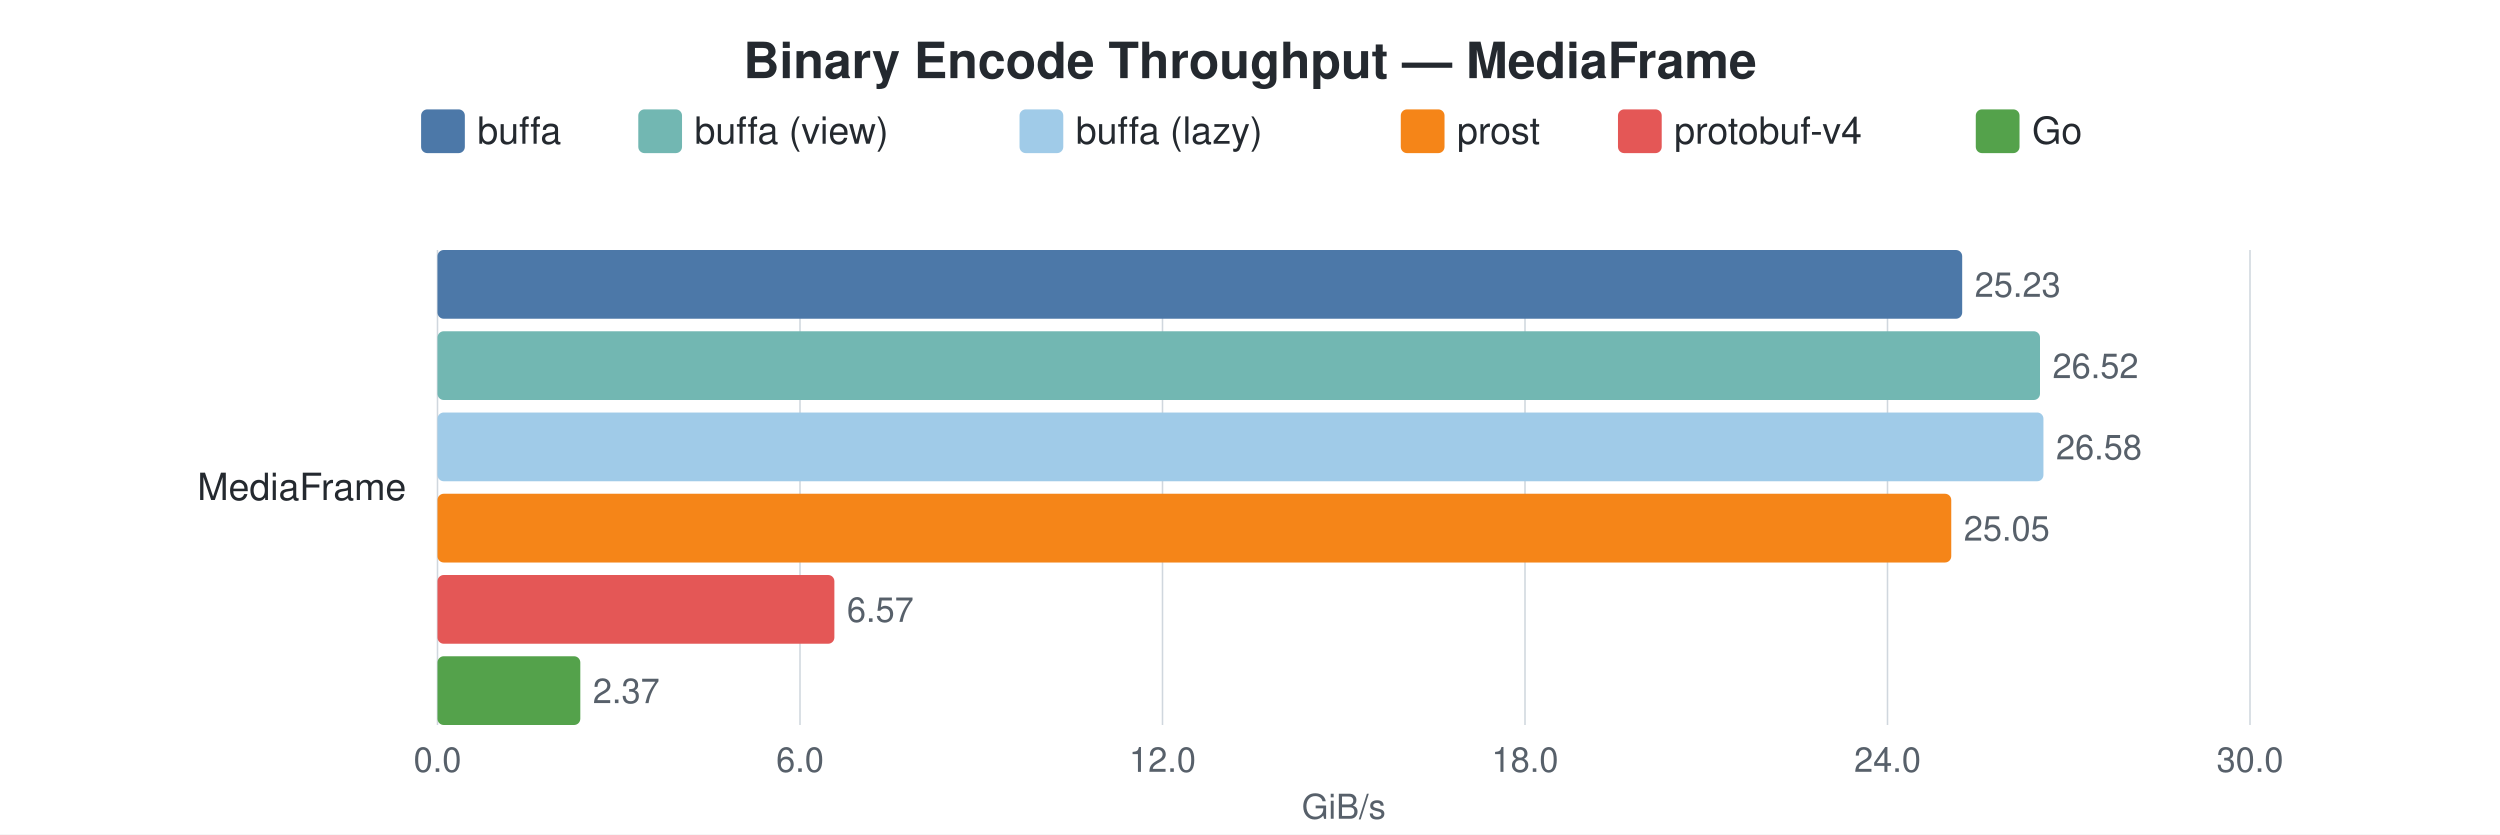
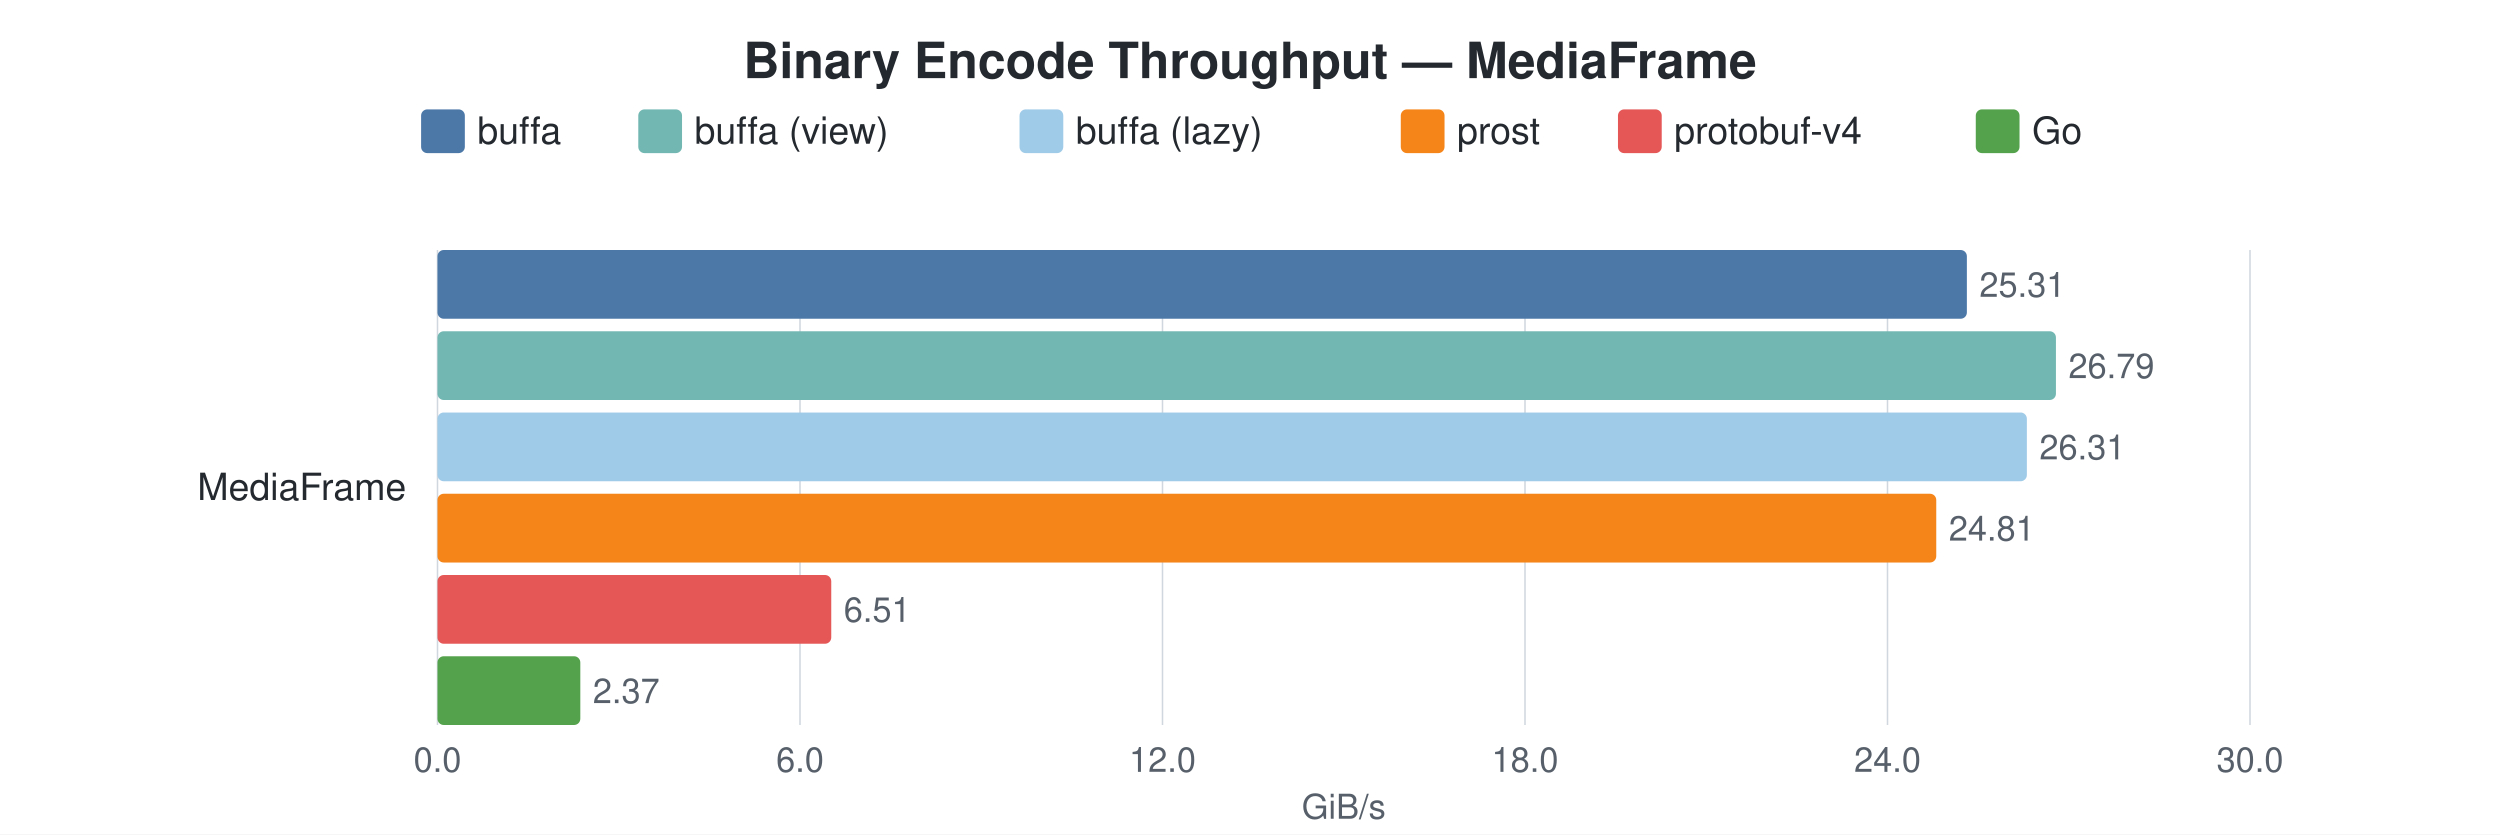
<svg xmlns="http://www.w3.org/2000/svg" width="800" height="267" viewBox="0 0 800 267">
  <style>
    text { font-family: -apple-system, BlinkMacSystemFont, "Segoe UI", Helvetica, Arial, sans-serif; }
    .title { font-size: 16px; font-weight: 600; fill: #24292f; }
    .label { font-size: 12px; fill: #24292f; }
    .value { font-size: 11px; fill: #57606a; }
    .axis-label { font-size: 11px; fill: #57606a; }
    .legend-text { font-size: 12px; fill: #24292f; }
    .grid { stroke: #d0d7de; stroke-width: 0.5; }
  </style>
  <rect width="100%" height="100%" fill="white" />
  <text x="400.0" y="25" text-anchor="middle" class="title">Binary Encode Throughput — MediaFrame</text>
  <rect x="134.75" y="35" width="14" height="14" rx="2" fill="#4C78A8" />
  <text x="152.75" y="46" class="legend-text">buffa</text>
  <rect x="204.25" y="35" width="14" height="14" rx="2" fill="#72B7B2" />
  <text x="222.25" y="46" class="legend-text">buffa (view)</text>
  <rect x="326.25" y="35" width="14" height="14" rx="2" fill="#A0CBE8" />
  <text x="344.25" y="46" class="legend-text">buffa (lazy)</text>
  <rect x="448.25" y="35" width="14" height="14" rx="2" fill="#F58518" />
  <text x="466.25" y="46" class="legend-text">prost</text>
  <rect x="517.75" y="35" width="14" height="14" rx="2" fill="#E45756" />
  <text x="535.75" y="46" class="legend-text">protobuf-v4</text>
  <rect x="632.25" y="35" width="14" height="14" rx="2" fill="#54A24B" />
  <text x="650.25" y="46" class="legend-text">Go</text>
  <line x1="140.0" y1="80" x2="140.0" y2="232" class="grid" />
  <text x="140.0" y="247" text-anchor="middle" class="axis-label">0.0</text>
  <line x1="256.0" y1="80" x2="256.0" y2="232" class="grid" />
  <text x="256.0" y="247" text-anchor="middle" class="axis-label">6.0</text>
  <line x1="372.0" y1="80" x2="372.0" y2="232" class="grid" />
  <text x="372.0" y="247" text-anchor="middle" class="axis-label">12.0</text>
  <line x1="488.0" y1="80" x2="488.0" y2="232" class="grid" />
  <text x="488.0" y="247" text-anchor="middle" class="axis-label">18.0</text>
  <line x1="604.0" y1="80" x2="604.0" y2="232" class="grid" />
  <text x="604.0" y="247" text-anchor="middle" class="axis-label">24.0</text>
  <line x1="720.0" y1="80" x2="720.0" y2="232" class="grid" />
  <text x="720.0" y="247" text-anchor="middle" class="axis-label">30.0</text>
  <text x="430.0" y="262" text-anchor="middle" class="axis-label">GiB/s</text>
  <text x="130" y="160.0" text-anchor="end" class="label">MediaFrame</text>
-   <rect x="140" y="80.0" width="487.9" height="22" rx="2" fill="#4C78A8" />
-   <text x="631.9" y="95.0" class="value">25.23</text>
-   <rect x="140" y="106.0" width="512.8" height="22" rx="2" fill="#72B7B2" />
-   <text x="656.8" y="121.0" class="value">26.52</text>
-   <rect x="140" y="132.0" width="513.9" height="22" rx="2" fill="#A0CBE8" />
-   <text x="657.9" y="147.0" class="value">26.58</text>
-   <rect x="140" y="158.0" width="484.4" height="22" rx="2" fill="#F58518" />
-   <text x="628.4" y="173.0" class="value">25.05</text>
-   <rect x="140" y="184.0" width="127.0" height="22" rx="2" fill="#E45756" />
-   <text x="271.0" y="199.0" class="value">6.57</text>
+   <rect x="140" y="80.0" width="489.4" height="22" rx="2" fill="#4C78A8" />
+   <text x="633.4" y="95.0" class="value">25.31</text>
+   <rect x="140" y="106.0" width="517.9" height="22" rx="2" fill="#72B7B2" />
+   <text x="661.9" y="121.0" class="value">26.79</text>
+   <rect x="140" y="132.0" width="508.6" height="22" rx="2" fill="#A0CBE8" />
+   <text x="652.6" y="147.0" class="value">26.31</text>
+   <rect x="140" y="158.0" width="479.6" height="22" rx="2" fill="#F58518" />
+   <text x="623.6" y="173.0" class="value">24.81</text>
+   <rect x="140" y="184.0" width="126.0" height="22" rx="2" fill="#E45756" />
+   <text x="270.0" y="199.0" class="value">6.51</text>
  <rect x="140" y="210.0" width="45.7" height="22" rx="2" fill="#54A24B" />
  <text x="189.7" y="225.0" class="value">2.37</text>
</svg>
